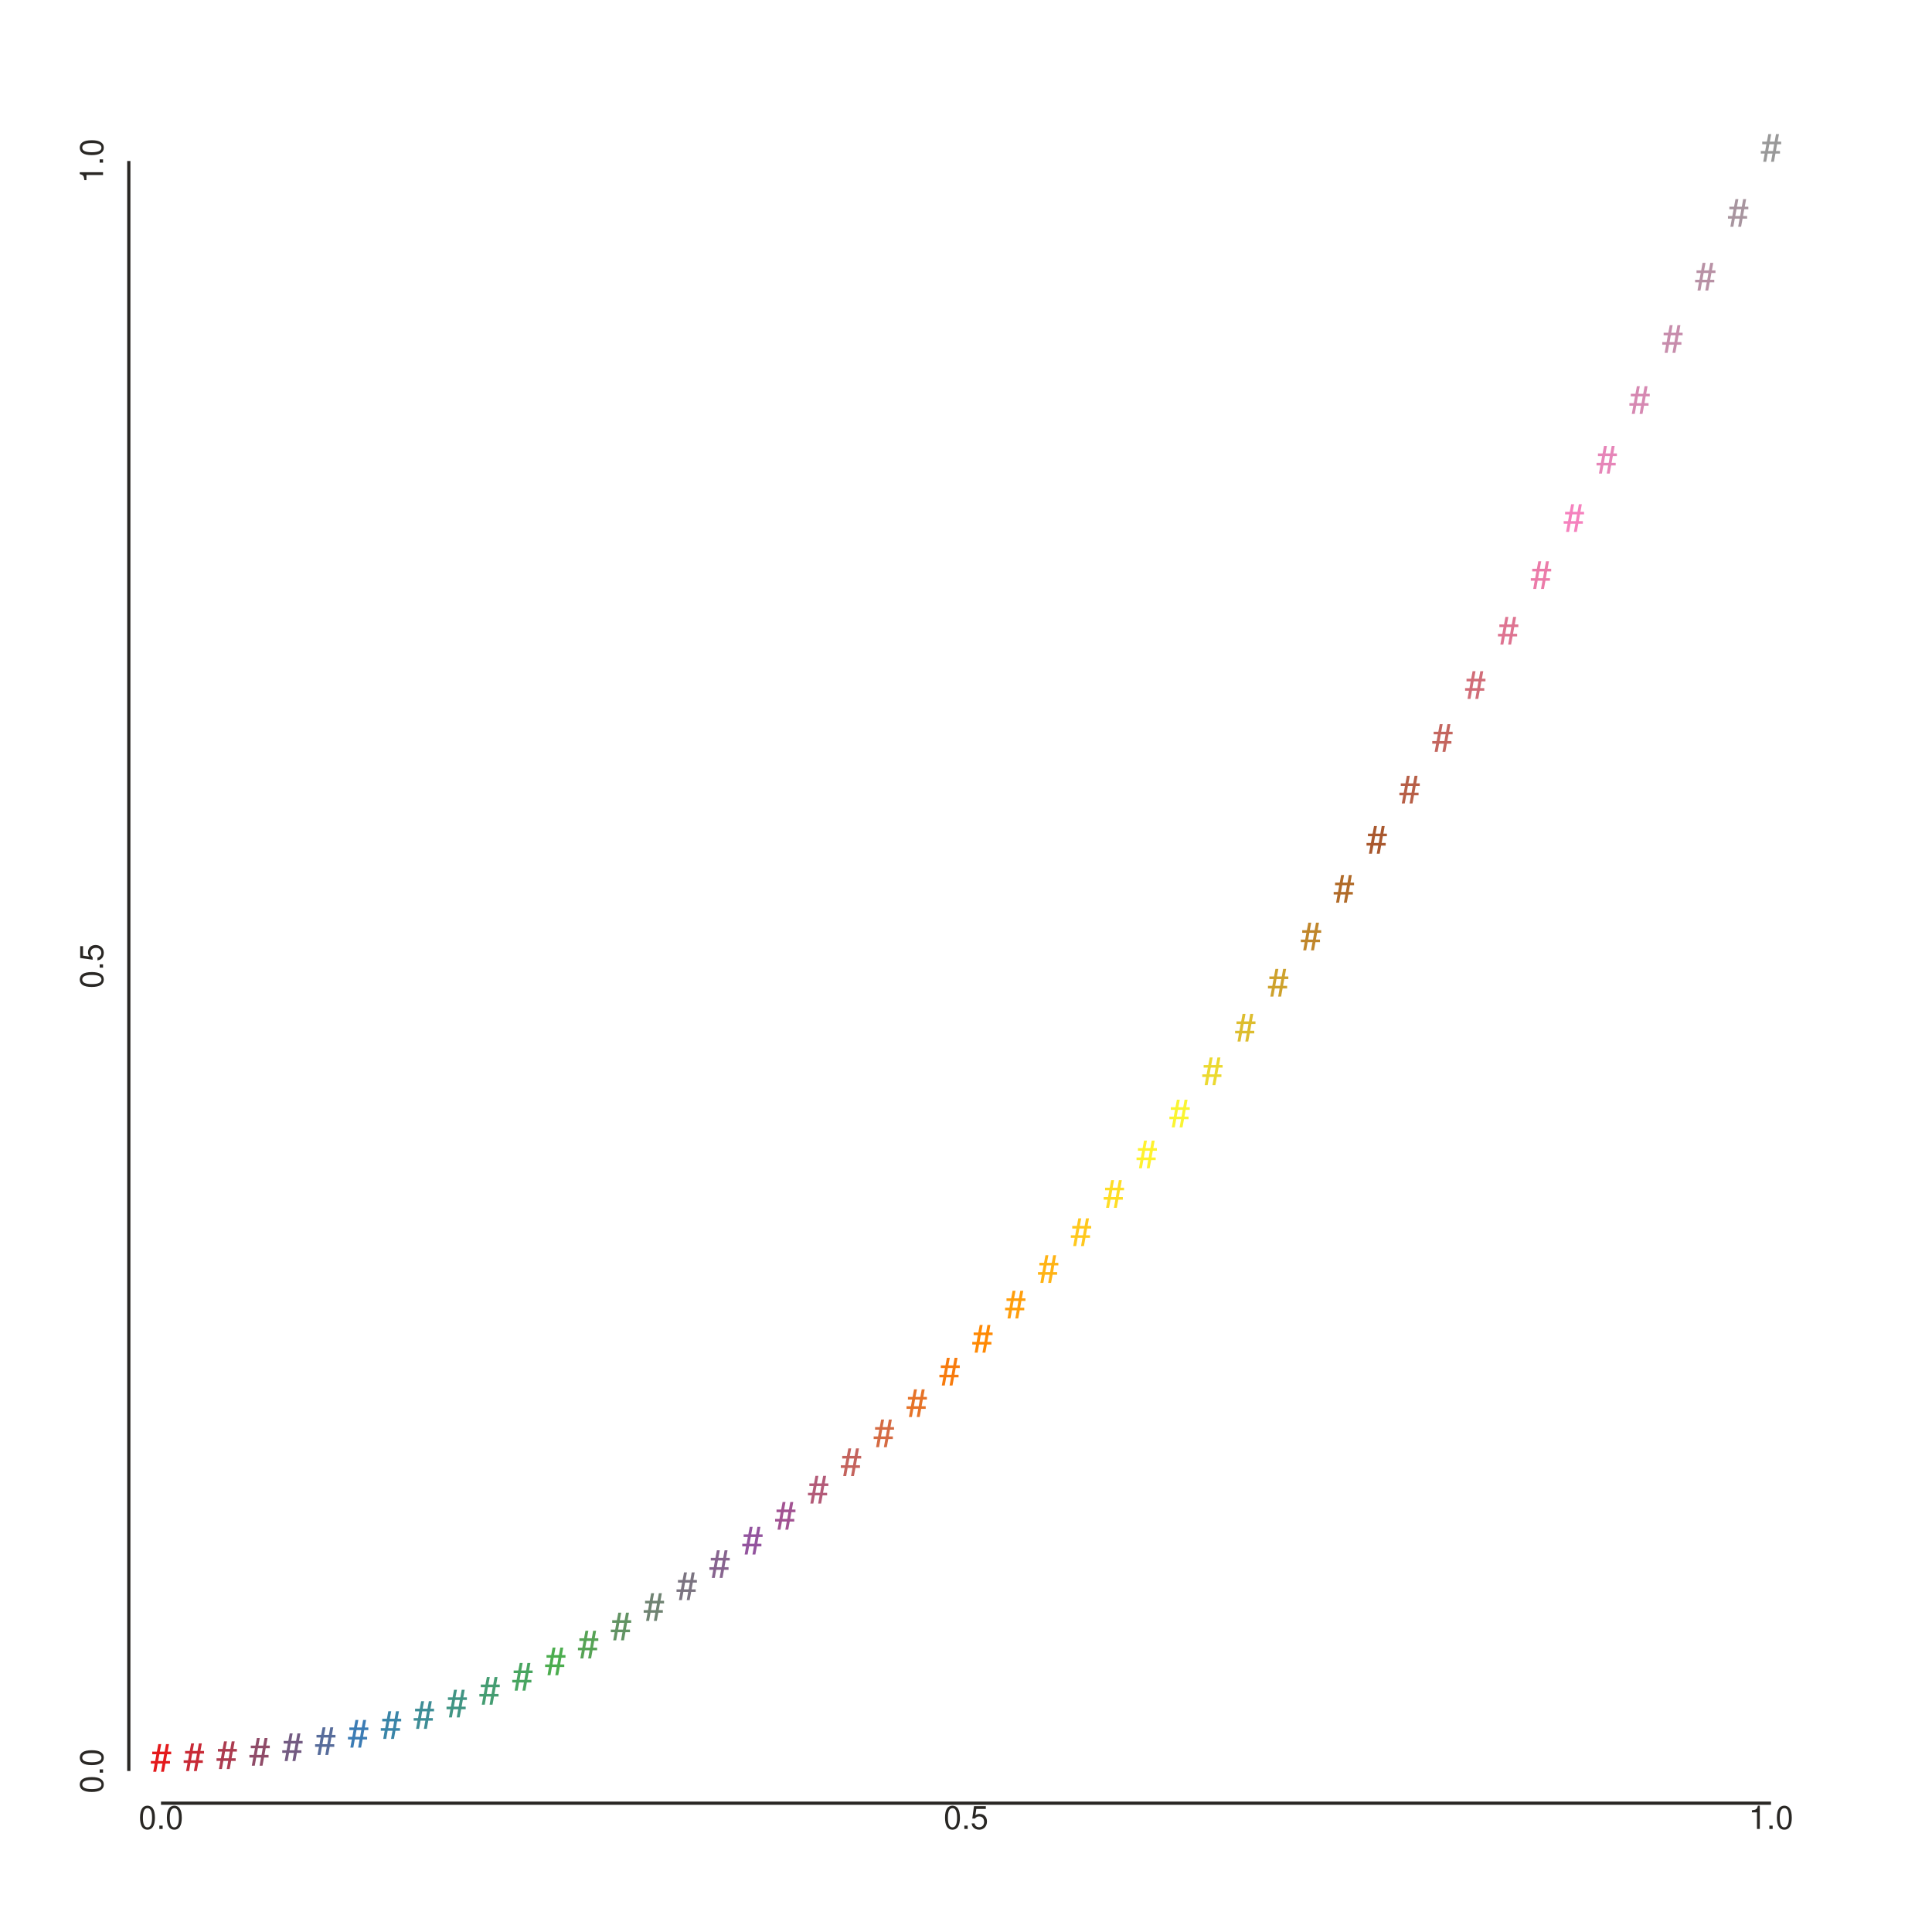
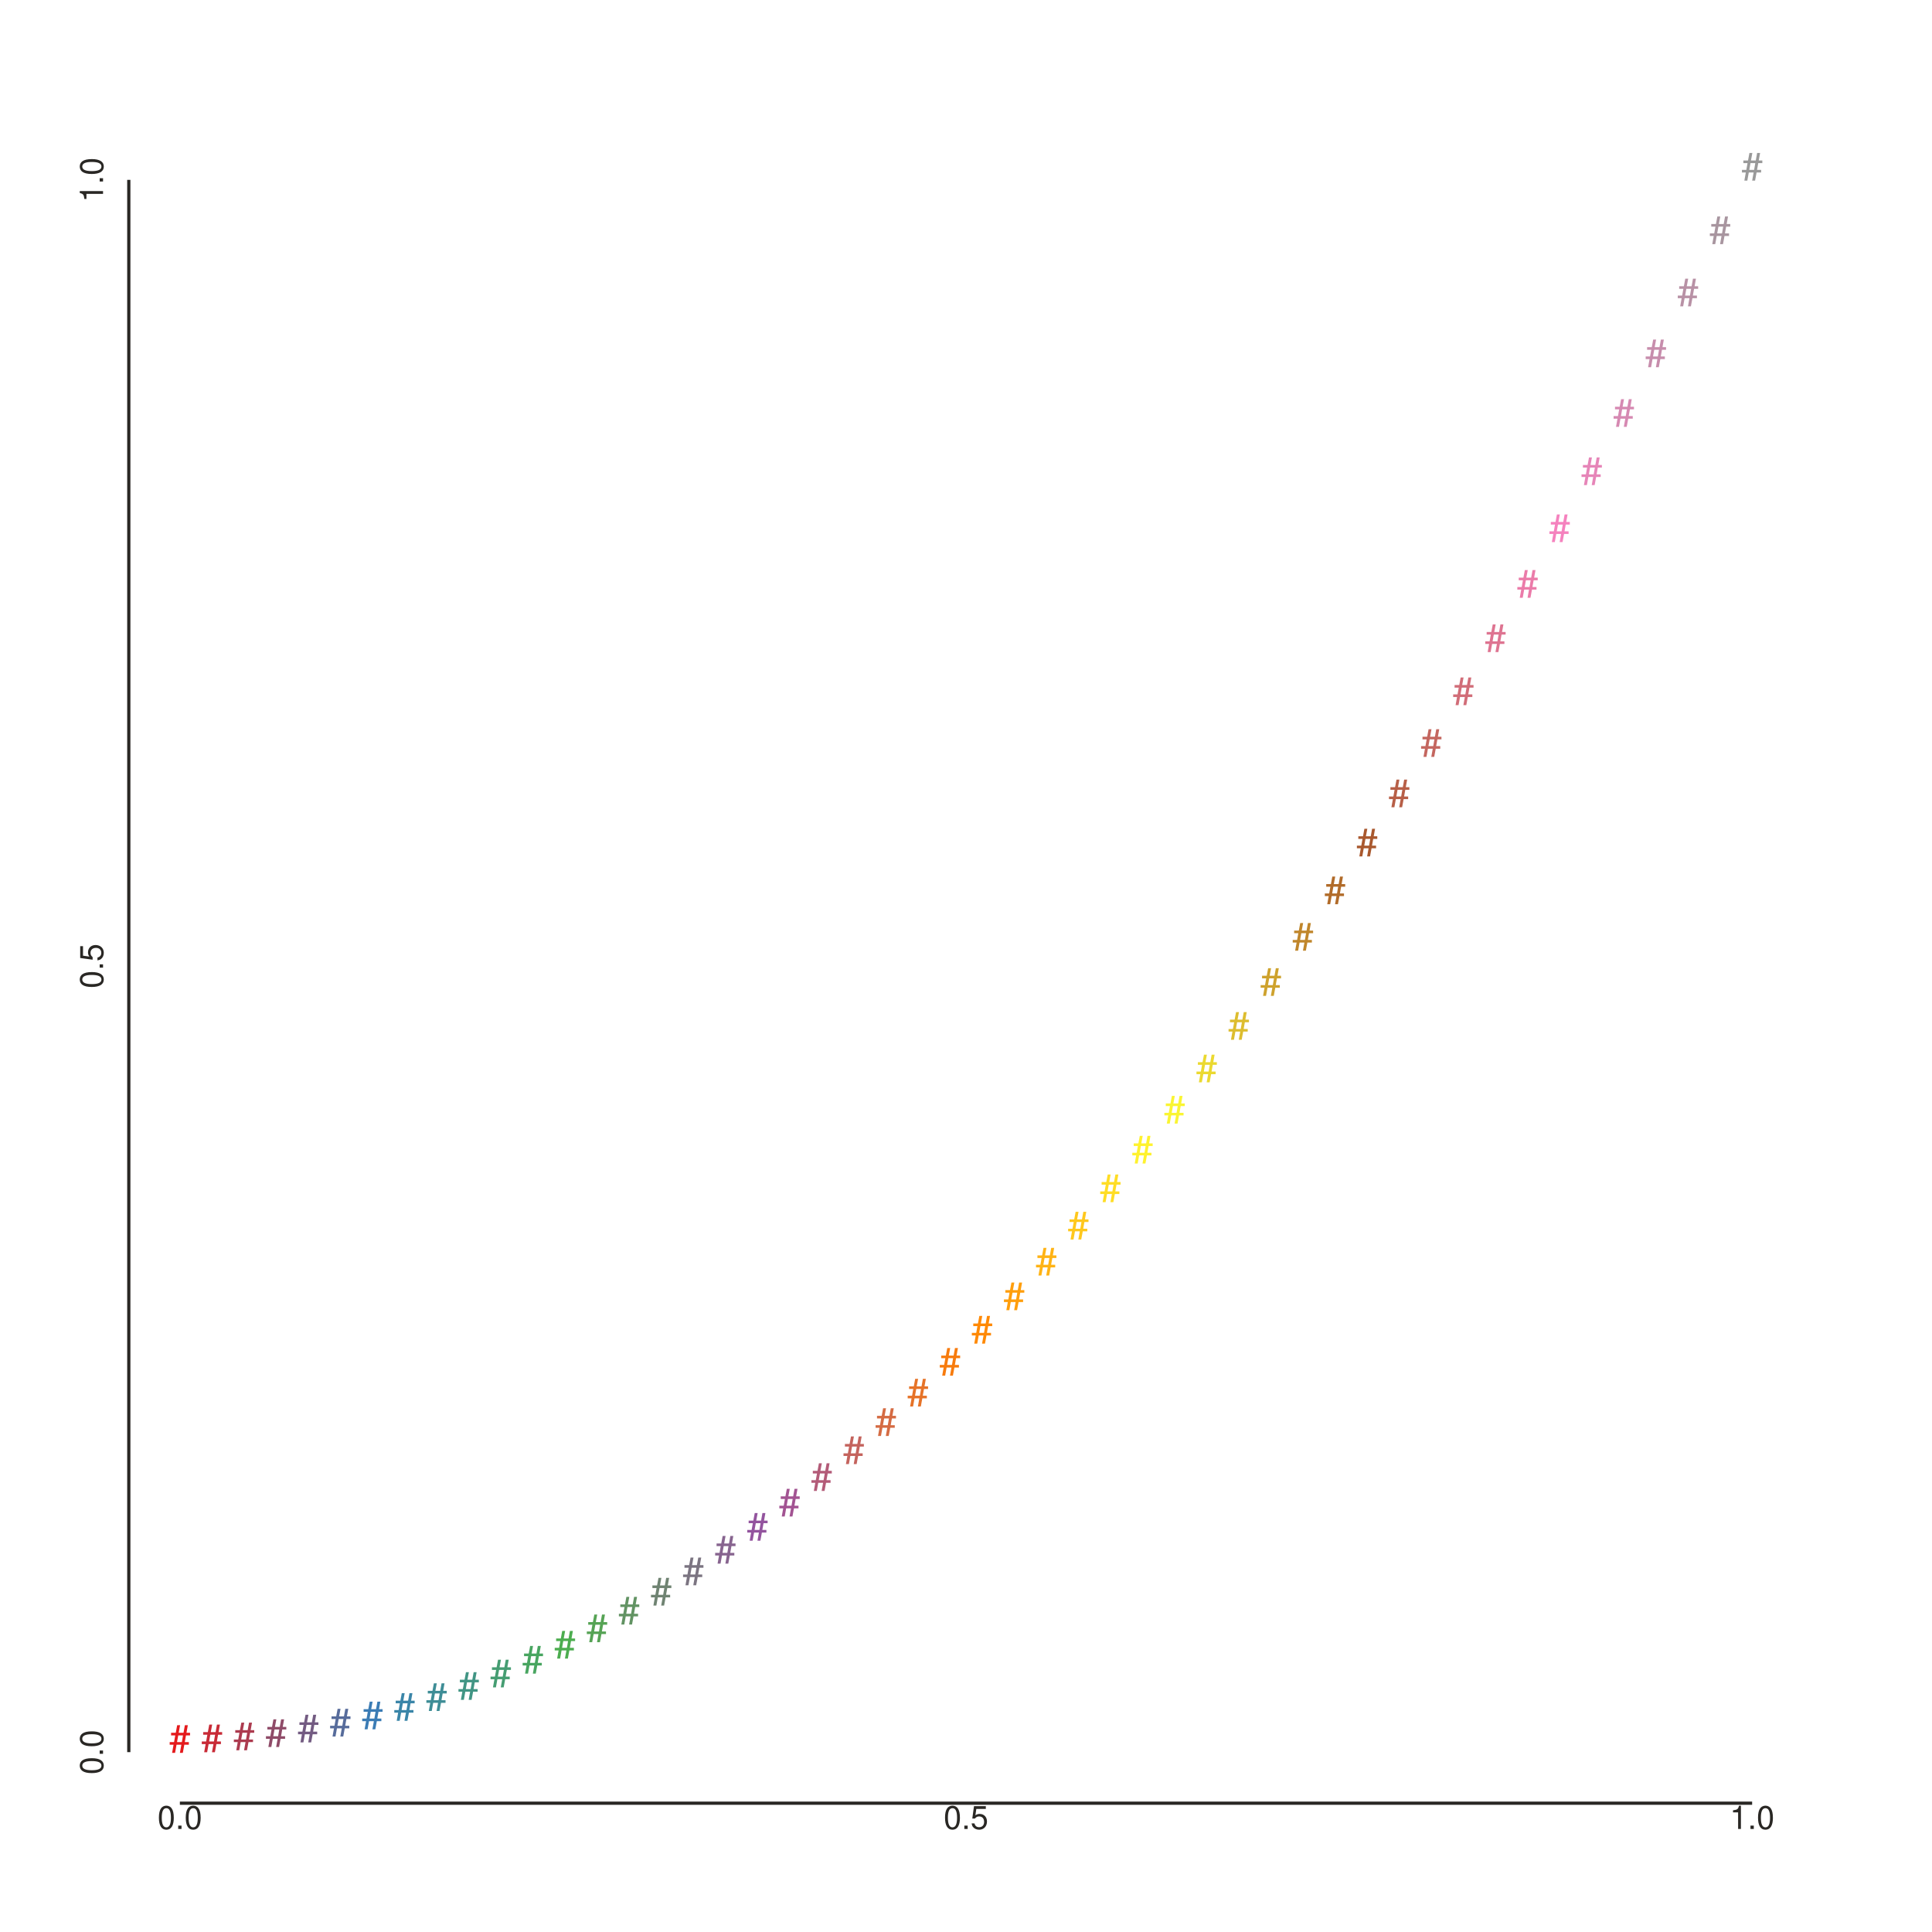
- <svg xmlns="http://www.w3.org/2000/svg" height="600px" id="tabd455ac98a04763b471b0d2935199b9" preserveAspectRatio="xMidYMid meet" style="background-color:transparent;fill:rgb(16.1%,15.3%,14.1%);fill-opacity:1.0;font-family:helvetica;font-size:12px;opacity:1.0;stroke:rgb(16.1%,15.3%,14.1%);stroke-opacity:1.0;stroke-width:1.0" viewBox="0 0 600 600" width="600px">
-   <g class="toyplot-axes-Cartesian" id="t6288ec9112af44cd83dfa3578084fcb0">
-     <clipPath id="t82081182e2594a1293f18e3dfbe7339d">
+ <svg xmlns="http://www.w3.org/2000/svg" height="600px" id="tccbabc47b2784441aa0946214b9c6d86" preserveAspectRatio="xMidYMid meet" style="background-color:transparent;fill:rgb(16.1%,15.3%,14.1%);fill-opacity:1.0;font-family:helvetica;font-size:12px;opacity:1.0;stroke:rgb(16.1%,15.3%,14.1%);stroke-opacity:1.0;stroke-width:1.0" viewBox="0 0 600 600" width="600px">
+   <g class="toyplot-axes-Cartesian" id="t8b8745c09b104dd3b5220090505bdfff">
+     <clipPath id="td6a21b402570457e9d88735702143c2d">
      <rect height="520.0" width="520.0" x="40.0" y="40.0" />
    </clipPath>
-     <g class="toyplot-coordinate-events" clip-path="url(#t82081182e2594a1293f18e3dfbe7339d)" style="cursor:crosshair">
+     <g class="toyplot-coordinate-events" clip-path="url(#td6a21b402570457e9d88735702143c2d)" style="cursor:crosshair">
      <rect height="520.0" style="pointer-events:all;visibility:hidden" width="520.0" x="40.0" y="40.0" />
-       <g class="toyplot-mark-Text" id="tc348fa56452843ee8a3f46d4ef833daf" style="alignment-baseline:middle;font-size:12px;font-weight:normal;stroke:none;text-anchor:middle">
+       <g class="toyplot-mark-Text" id="t8dfa6f91a43f46c992b390ac971b55fd" style="alignment-baseline:middle;font-size:12px;font-weight:normal;stroke:none;text-anchor:middle">
        <g class="toyplot-Series">
-           <text class="toyplot-Datum" style="alignment-baseline:middle;fill:rgb(89.4%,10.2%,11%);fill-opacity:1.0;font-size:12px;font-weight:normal;opacity:1.0;stroke:none;text-anchor:middle" transform="rotate(-0.0, 50.0, 550.0)" x="50.0" y="550.0">#</text>
-           <text class="toyplot-Datum" style="alignment-baseline:middle;fill:rgb(78.3%,16.6%,21%);fill-opacity:1.0;font-size:12px;font-weight:normal;opacity:1.0;stroke:none;text-anchor:middle" transform="rotate(-0.0, 60.20408, 549.7918)" x="60.204" y="549.792">#</text>
-           <text class="toyplot-Datum" style="alignment-baseline:middle;fill:rgb(67.3%,23%,31%);fill-opacity:1.0;font-size:12px;font-weight:normal;opacity:1.0;stroke:none;text-anchor:middle" transform="rotate(-0.0, 70.40816, 549.167)" x="70.408" y="549.167">#</text>
-           <text class="toyplot-Datum" style="alignment-baseline:middle;fill:rgb(56.2%,29.4%,40.9%);fill-opacity:1.0;font-size:12px;font-weight:normal;opacity:1.0;stroke:none;text-anchor:middle" transform="rotate(-0.0, 80.61224, 548.1258)" x="80.612" y="548.126">#</text>
-           <text class="toyplot-Datum" style="alignment-baseline:middle;fill:rgb(45.1%,35.8%,50.9%);fill-opacity:1.0;font-size:12px;font-weight:normal;opacity:1.0;stroke:none;text-anchor:middle" transform="rotate(-0.0, 90.81633, 546.6681)" x="90.816" y="546.668">#</text>
-           <text class="toyplot-Datum" style="alignment-baseline:middle;fill:rgb(34%,42.2%,60.9%);fill-opacity:1.0;font-size:12px;font-weight:normal;opacity:1.0;stroke:none;text-anchor:middle" transform="rotate(-0.0, 101.0204, 544.7938)" x="101.02" y="544.794">#</text>
-           <text class="toyplot-Datum" style="alignment-baseline:middle;fill:rgb(23%,48.6%,70.9%);fill-opacity:1.0;font-size:12px;font-weight:normal;opacity:1.0;stroke:none;text-anchor:middle" transform="rotate(-0.0, 111.2245, 542.5031)" x="111.224" y="542.503">#</text>
-           <text class="toyplot-Datum" style="alignment-baseline:middle;fill:rgb(22.8%,52.2%,66%);fill-opacity:1.0;font-size:12px;font-weight:normal;opacity:1.0;stroke:none;text-anchor:middle" transform="rotate(-0.0, 121.4286, 539.7959)" x="121.429" y="539.796">#</text>
-           <text class="toyplot-Datum" style="alignment-baseline:middle;fill:rgb(24.2%,55.3%,59%);fill-opacity:1.0;font-size:12px;font-weight:normal;opacity:1.0;stroke:none;text-anchor:middle" transform="rotate(-0.0, 131.6327, 536.6722)" x="131.633" y="536.672">#</text>
-           <text class="toyplot-Datum" style="alignment-baseline:middle;fill:rgb(25.6%,58.4%,51.9%);fill-opacity:1.0;font-size:12px;font-weight:normal;opacity:1.0;stroke:none;text-anchor:middle" transform="rotate(-0.0, 141.8367, 533.132)" x="141.837" y="533.132">#</text>
-           <text class="toyplot-Datum" style="alignment-baseline:middle;fill:rgb(27%,61.6%,44.9%);fill-opacity:1.0;font-size:12px;font-weight:normal;opacity:1.0;stroke:none;text-anchor:middle" transform="rotate(-0.0, 152.0408, 529.1753)" x="152.041" y="529.175">#</text>
-           <text class="toyplot-Datum" style="alignment-baseline:middle;fill:rgb(28.4%,64.7%,37.8%);fill-opacity:1.0;font-size:12px;font-weight:normal;opacity:1.0;stroke:none;text-anchor:middle" transform="rotate(-0.0, 162.2449, 524.8022)" x="162.245" y="524.802">#</text>
-           <text class="toyplot-Datum" style="alignment-baseline:middle;fill:rgb(29.8%,67.8%,30.8%);fill-opacity:1.0;font-size:12px;font-weight:normal;opacity:1.0;stroke:none;text-anchor:middle" transform="rotate(-0.0, 172.449, 520.0125)" x="172.449" y="520.012">#</text>
-           <text class="toyplot-Datum" style="alignment-baseline:middle;fill:rgb(33.8%,64%,33.3%);fill-opacity:1.0;font-size:12px;font-weight:normal;opacity:1.0;stroke:none;text-anchor:middle" transform="rotate(-0.0, 182.6531, 514.8063)" x="182.653" y="514.806">#</text>
-           <text class="toyplot-Datum" style="alignment-baseline:middle;fill:rgb(38.6%,57.8%,39%);fill-opacity:1.0;font-size:12px;font-weight:normal;opacity:1.0;stroke:none;text-anchor:middle" transform="rotate(-0.0, 192.8571, 509.1837)" x="192.857" y="509.184">#</text>
-           <text class="toyplot-Datum" style="alignment-baseline:middle;fill:rgb(43.4%,51.5%,44.7%);fill-opacity:1.0;font-size:12px;font-weight:normal;opacity:1.0;stroke:none;text-anchor:middle" transform="rotate(-0.0, 203.0612, 503.1445)" x="203.061" y="503.145">#</text>
-           <text class="toyplot-Datum" style="alignment-baseline:middle;fill:rgb(48.2%,45.3%,50.4%);fill-opacity:1.0;font-size:12px;font-weight:normal;opacity:1.0;stroke:none;text-anchor:middle" transform="rotate(-0.0, 213.2653, 496.6889)" x="213.265" y="496.689">#</text>
-           <text class="toyplot-Datum" style="alignment-baseline:middle;fill:rgb(53%,39.1%,56.1%);fill-opacity:1.0;font-size:12px;font-weight:normal;opacity:1.0;stroke:none;text-anchor:middle" transform="rotate(-0.0, 223.4694, 489.8167)" x="223.469" y="489.817">#</text>
-           <text class="toyplot-Datum" style="alignment-baseline:middle;fill:rgb(57.8%,32.9%,61.8%);fill-opacity:1.0;font-size:12px;font-weight:normal;opacity:1.0;stroke:none;text-anchor:middle" transform="rotate(-0.0, 233.6735, 482.5281)" x="233.673" y="482.528">#</text>
-           <text class="toyplot-Datum" style="alignment-baseline:middle;fill:rgb(63.7%,32.5%,57.4%);fill-opacity:1.0;font-size:12px;font-weight:normal;opacity:1.0;stroke:none;text-anchor:middle" transform="rotate(-0.0, 243.8776, 474.823)" x="243.878" y="474.823">#</text>
-           <text class="toyplot-Datum" style="alignment-baseline:middle;fill:rgb(70.3%,35.7%,47%);fill-opacity:1.0;font-size:12px;font-weight:normal;opacity:1.0;stroke:none;text-anchor:middle" transform="rotate(-0.0, 254.0816, 466.7014)" x="254.082" y="466.701">#</text>
-           <text class="toyplot-Datum" style="alignment-baseline:middle;fill:rgb(76.9%,38.8%,36.5%);fill-opacity:1.0;font-size:12px;font-weight:normal;opacity:1.0;stroke:none;text-anchor:middle" transform="rotate(-0.0, 264.2857, 458.1633)" x="264.286" y="458.163">#</text>
-           <text class="toyplot-Datum" style="alignment-baseline:middle;fill:rgb(83.5%,42%,26.1%);fill-opacity:1.0;font-size:12px;font-weight:normal;opacity:1.0;stroke:none;text-anchor:middle" transform="rotate(-0.0, 274.4898, 449.2087)" x="274.49" y="449.209">#</text>
-           <text class="toyplot-Datum" style="alignment-baseline:middle;fill:rgb(90.1%,45.1%,15.7%);fill-opacity:1.0;font-size:12px;font-weight:normal;opacity:1.0;stroke:none;text-anchor:middle" transform="rotate(-0.0, 284.6939, 439.8376)" x="284.694" y="439.838">#</text>
-           <text class="toyplot-Datum" style="alignment-baseline:middle;fill:rgb(96.7%,48.2%,5.22%);fill-opacity:1.0;font-size:12px;font-weight:normal;opacity:1.0;stroke:none;text-anchor:middle" transform="rotate(-0.0, 294.898, 430.05)" x="294.898" y="430.05">#</text>
-           <text class="toyplot-Datum" style="alignment-baseline:middle;fill:rgb(100%,53.9%,1.63%);fill-opacity:1.0;font-size:12px;font-weight:normal;opacity:1.0;stroke:none;text-anchor:middle" transform="rotate(-0.0, 305.102, 419.8459)" x="305.102" y="419.846">#</text>
-           <text class="toyplot-Datum" style="alignment-baseline:middle;fill:rgb(100%,62.1%,4.9%);fill-opacity:1.0;font-size:12px;font-weight:normal;opacity:1.0;stroke:none;text-anchor:middle" transform="rotate(-0.0, 315.3061, 409.2253)" x="315.306" y="409.225">#</text>
-           <text class="toyplot-Datum" style="alignment-baseline:middle;fill:rgb(100%,70.3%,8.16%);fill-opacity:1.0;font-size:12px;font-weight:normal;opacity:1.0;stroke:none;text-anchor:middle" transform="rotate(-0.0, 325.5102, 398.1883)" x="325.51" y="398.188">#</text>
-           <text class="toyplot-Datum" style="alignment-baseline:middle;fill:rgb(100%,78.5%,11.4%);fill-opacity:1.0;font-size:12px;font-weight:normal;opacity:1.0;stroke:none;text-anchor:middle" transform="rotate(-0.0, 335.7143, 386.7347)" x="335.714" y="386.735">#</text>
-           <text class="toyplot-Datum" style="alignment-baseline:middle;fill:rgb(100%,86.7%,14.7%);fill-opacity:1.0;font-size:12px;font-weight:normal;opacity:1.0;stroke:none;text-anchor:middle" transform="rotate(-0.0, 345.9184, 374.8646)" x="345.918" y="374.865">#</text>
-           <text class="toyplot-Datum" style="alignment-baseline:middle;fill:rgb(100%,94.9%,18%);fill-opacity:1.0;font-size:12px;font-weight:normal;opacity:1.0;stroke:none;text-anchor:middle" transform="rotate(-0.0, 356.1224, 362.5781)" x="356.122" y="362.578">#</text>
-           <text class="toyplot-Datum" style="alignment-baseline:middle;fill:rgb(97.9%,95.9%,19.7%);fill-opacity:1.0;font-size:12px;font-weight:normal;opacity:1.0;stroke:none;text-anchor:middle" transform="rotate(-0.0, 366.3265, 349.8751)" x="366.327" y="349.875">#</text>
-           <text class="toyplot-Datum" style="alignment-baseline:middle;fill:rgb(92.2%,85.1%,19%);fill-opacity:1.0;font-size:12px;font-weight:normal;opacity:1.0;stroke:none;text-anchor:middle" transform="rotate(-0.0, 376.5306, 336.7555)" x="376.531" y="336.756">#</text>
-           <text class="toyplot-Datum" style="alignment-baseline:middle;fill:rgb(86.5%,74.3%,18.3%);fill-opacity:1.0;font-size:12px;font-weight:normal;opacity:1.0;stroke:none;text-anchor:middle" transform="rotate(-0.0, 386.7347, 323.2195)" x="386.735" y="323.219">#</text>
-           <text class="toyplot-Datum" style="alignment-baseline:middle;fill:rgb(80.8%,63.5%,17.6%);fill-opacity:1.0;font-size:12px;font-weight:normal;opacity:1.0;stroke:none;text-anchor:middle" transform="rotate(-0.0, 396.9388, 309.267)" x="396.939" y="309.267">#</text>
-           <text class="toyplot-Datum" style="alignment-baseline:middle;fill:rgb(75.1%,52.7%,16.9%);fill-opacity:1.0;font-size:12px;font-weight:normal;opacity:1.0;stroke:none;text-anchor:middle" transform="rotate(-0.0, 407.1429, 294.898)" x="407.143" y="294.898">#</text>
-           <text class="toyplot-Datum" style="alignment-baseline:middle;fill:rgb(69.4%,41.8%,16.2%);fill-opacity:1.0;font-size:12px;font-weight:normal;opacity:1.0;stroke:none;text-anchor:middle" transform="rotate(-0.0, 417.3469, 280.1125)" x="417.347" y="280.112">#</text>
-           <text class="toyplot-Datum" style="alignment-baseline:middle;fill:rgb(66.4%,34.4%,18.1%);fill-opacity:1.0;font-size:12px;font-weight:normal;opacity:1.0;stroke:none;text-anchor:middle" transform="rotate(-0.0, 427.551, 264.9105)" x="427.551" y="264.91">#</text>
-           <text class="toyplot-Datum" style="alignment-baseline:middle;fill:rgb(71.6%,37.2%,27.8%);fill-opacity:1.0;font-size:12px;font-weight:normal;opacity:1.0;stroke:none;text-anchor:middle" transform="rotate(-0.0, 437.7551, 249.292)" x="437.755" y="249.292">#</text>
-           <text class="toyplot-Datum" style="alignment-baseline:middle;fill:rgb(76.8%,39.9%,37.4%);fill-opacity:1.0;font-size:12px;font-weight:normal;opacity:1.0;stroke:none;text-anchor:middle" transform="rotate(-0.0, 447.9592, 233.257)" x="447.959" y="233.257">#</text>
-           <text class="toyplot-Datum" style="alignment-baseline:middle;fill:rgb(82%,42.7%,47.1%);fill-opacity:1.0;font-size:12px;font-weight:normal;opacity:1.0;stroke:none;text-anchor:middle" transform="rotate(-0.0, 458.1633, 216.8055)" x="458.163" y="216.805">#</text>
-           <text class="toyplot-Datum" style="alignment-baseline:middle;fill:rgb(87.1%,45.4%,56.8%);fill-opacity:1.0;font-size:12px;font-weight:normal;opacity:1.0;stroke:none;text-anchor:middle" transform="rotate(-0.0, 468.3673, 199.9375)" x="468.367" y="199.938">#</text>
-           <text class="toyplot-Datum" style="alignment-baseline:middle;fill:rgb(92.3%,48.2%,66.4%);fill-opacity:1.0;font-size:12px;font-weight:normal;opacity:1.0;stroke:none;text-anchor:middle" transform="rotate(-0.0, 478.5714, 182.6531)" x="478.571" y="182.653">#</text>
-           <text class="toyplot-Datum" style="alignment-baseline:middle;fill:rgb(96.1%,50.8%,74.6%);fill-opacity:1.0;font-size:12px;font-weight:normal;opacity:1.0;stroke:none;text-anchor:middle" transform="rotate(-0.0, 488.7755, 164.9521)" x="488.776" y="164.952">#</text>
-           <text class="toyplot-Datum" style="alignment-baseline:middle;fill:rgb(90.1%,52.3%,72.2%);fill-opacity:1.0;font-size:12px;font-weight:normal;opacity:1.0;stroke:none;text-anchor:middle" transform="rotate(-0.0, 498.9796, 146.8347)" x="498.98" y="146.835">#</text>
-           <text class="toyplot-Datum" style="alignment-baseline:middle;fill:rgb(84.1%,53.9%,69.7%);fill-opacity:1.0;font-size:12px;font-weight:normal;opacity:1.0;stroke:none;text-anchor:middle" transform="rotate(-0.0, 509.1837, 128.3007)" x="509.184" y="128.301">#</text>
-           <text class="toyplot-Datum" style="alignment-baseline:middle;fill:rgb(78.1%,55.4%,67.3%);fill-opacity:1.0;font-size:12px;font-weight:normal;opacity:1.0;stroke:none;text-anchor:middle" transform="rotate(-0.0, 519.3878, 109.3503)" x="519.388" y="109.35">#</text>
-           <text class="toyplot-Datum" style="alignment-baseline:middle;fill:rgb(72%,56.9%,64.9%);fill-opacity:1.0;font-size:12px;font-weight:normal;opacity:1.0;stroke:none;text-anchor:middle" transform="rotate(-0.0, 529.5918, 89.98334)" x="529.592" y="89.983">#</text>
-           <text class="toyplot-Datum" style="alignment-baseline:middle;fill:rgb(66%,58.5%,62.4%);fill-opacity:1.0;font-size:12px;font-weight:normal;opacity:1.0;stroke:none;text-anchor:middle" transform="rotate(-0.0, 539.7959, 70.19992)" x="539.796" y="70.2">#</text>
-           <text class="toyplot-Datum" style="alignment-baseline:middle;fill:rgb(60%,60%,60%);fill-opacity:1.0;font-size:12px;font-weight:normal;opacity:1.0;stroke:none;text-anchor:middle" transform="rotate(-0.0, 550.0, 50.0)" x="550.0" y="50.0">#</text>
+           <text class="toyplot-Datum" style="alignment-baseline:middle;fill:rgb(89.4%,10.2%,11%);fill-opacity:1.0;font-size:12px;font-weight:normal;opacity:1.0;stroke:none;text-anchor:middle" transform="rotate(-0.0, 55.85938, 544.1406)" x="55.859" y="544.141">#</text>
+           <text class="toyplot-Datum" style="alignment-baseline:middle;fill:rgb(78.3%,16.6%,21%);fill-opacity:1.0;font-size:12px;font-weight:normal;opacity:1.0;stroke:none;text-anchor:middle" transform="rotate(-0.0, 65.8243, 543.9373)" x="65.824" y="543.937">#</text>
+           <text class="toyplot-Datum" style="alignment-baseline:middle;fill:rgb(67.3%,23%,31%);fill-opacity:1.0;font-size:12px;font-weight:normal;opacity:1.0;stroke:none;text-anchor:middle" transform="rotate(-0.0, 75.78922, 543.3272)" x="75.789" y="543.327">#</text>
+           <text class="toyplot-Datum" style="alignment-baseline:middle;fill:rgb(56.2%,29.4%,40.9%);fill-opacity:1.0;font-size:12px;font-weight:normal;opacity:1.0;stroke:none;text-anchor:middle" transform="rotate(-0.0, 85.75415, 542.3103)" x="85.754" y="542.31">#</text>
+           <text class="toyplot-Datum" style="alignment-baseline:middle;fill:rgb(45.1%,35.8%,50.9%);fill-opacity:1.0;font-size:12px;font-weight:normal;opacity:1.0;stroke:none;text-anchor:middle" transform="rotate(-0.0, 95.71907, 540.8868)" x="95.719" y="540.887">#</text>
+           <text class="toyplot-Datum" style="alignment-baseline:middle;fill:rgb(34%,42.2%,60.9%);fill-opacity:1.0;font-size:12px;font-weight:normal;opacity:1.0;stroke:none;text-anchor:middle" transform="rotate(-0.0, 105.684, 539.0565)" x="105.684" y="539.056">#</text>
+           <text class="toyplot-Datum" style="alignment-baseline:middle;fill:rgb(23%,48.6%,70.9%);fill-opacity:1.0;font-size:12px;font-weight:normal;opacity:1.0;stroke:none;text-anchor:middle" transform="rotate(-0.0, 115.6489, 536.8195)" x="115.649" y="536.819">#</text>
+           <text class="toyplot-Datum" style="alignment-baseline:middle;fill:rgb(22.8%,52.2%,66%);fill-opacity:1.0;font-size:12px;font-weight:normal;opacity:1.0;stroke:none;text-anchor:middle" transform="rotate(-0.0, 125.6138, 534.1757)" x="125.614" y="534.176">#</text>
+           <text class="toyplot-Datum" style="alignment-baseline:middle;fill:rgb(24.2%,55.3%,59%);fill-opacity:1.0;font-size:12px;font-weight:normal;opacity:1.0;stroke:none;text-anchor:middle" transform="rotate(-0.0, 135.5788, 531.1252)" x="135.579" y="531.125">#</text>
+           <text class="toyplot-Datum" style="alignment-baseline:middle;fill:rgb(25.6%,58.4%,51.9%);fill-opacity:1.0;font-size:12px;font-weight:normal;opacity:1.0;stroke:none;text-anchor:middle" transform="rotate(-0.0, 145.5437, 527.668)" x="145.544" y="527.668">#</text>
+           <text class="toyplot-Datum" style="alignment-baseline:middle;fill:rgb(27%,61.6%,44.9%);fill-opacity:1.0;font-size:12px;font-weight:normal;opacity:1.0;stroke:none;text-anchor:middle" transform="rotate(-0.0, 155.5086, 523.804)" x="155.509" y="523.804">#</text>
+           <text class="toyplot-Datum" style="alignment-baseline:middle;fill:rgb(28.4%,64.7%,37.8%);fill-opacity:1.0;font-size:12px;font-weight:normal;opacity:1.0;stroke:none;text-anchor:middle" transform="rotate(-0.0, 165.4735, 519.5334)" x="165.474" y="519.533">#</text>
+           <text class="toyplot-Datum" style="alignment-baseline:middle;fill:rgb(29.8%,67.8%,30.8%);fill-opacity:1.0;font-size:12px;font-weight:normal;opacity:1.0;stroke:none;text-anchor:middle" transform="rotate(-0.0, 175.4385, 514.856)" x="175.438" y="514.856">#</text>
+           <text class="toyplot-Datum" style="alignment-baseline:middle;fill:rgb(33.8%,64%,33.3%);fill-opacity:1.0;font-size:12px;font-weight:normal;opacity:1.0;stroke:none;text-anchor:middle" transform="rotate(-0.0, 185.4034, 509.7718)" x="185.403" y="509.772">#</text>
+           <text class="toyplot-Datum" style="alignment-baseline:middle;fill:rgb(38.6%,57.8%,39%);fill-opacity:1.0;font-size:12px;font-weight:normal;opacity:1.0;stroke:none;text-anchor:middle" transform="rotate(-0.0, 195.3683, 504.2809)" x="195.368" y="504.281">#</text>
+           <text class="toyplot-Datum" style="alignment-baseline:middle;fill:rgb(43.4%,51.5%,44.7%);fill-opacity:1.0;font-size:12px;font-weight:normal;opacity:1.0;stroke:none;text-anchor:middle" transform="rotate(-0.0, 205.3332, 498.3833)" x="205.333" y="498.383">#</text>
+           <text class="toyplot-Datum" style="alignment-baseline:middle;fill:rgb(48.2%,45.3%,50.4%);fill-opacity:1.0;font-size:12px;font-weight:normal;opacity:1.0;stroke:none;text-anchor:middle" transform="rotate(-0.0, 215.2982, 492.079)" x="215.298" y="492.079">#</text>
+           <text class="toyplot-Datum" style="alignment-baseline:middle;fill:rgb(53%,39.1%,56.1%);fill-opacity:1.0;font-size:12px;font-weight:normal;opacity:1.0;stroke:none;text-anchor:middle" transform="rotate(-0.0, 225.2631, 485.3679)" x="225.263" y="485.368">#</text>
+           <text class="toyplot-Datum" style="alignment-baseline:middle;fill:rgb(57.8%,32.9%,61.8%);fill-opacity:1.0;font-size:12px;font-weight:normal;opacity:1.0;stroke:none;text-anchor:middle" transform="rotate(-0.0, 235.228, 478.2501)" x="235.228" y="478.25">#</text>
+           <text class="toyplot-Datum" style="alignment-baseline:middle;fill:rgb(63.7%,32.5%,57.4%);fill-opacity:1.0;font-size:12px;font-weight:normal;opacity:1.0;stroke:none;text-anchor:middle" transform="rotate(-0.0, 245.1929, 470.7256)" x="245.193" y="470.726">#</text>
+           <text class="toyplot-Datum" style="alignment-baseline:middle;fill:rgb(70.3%,35.7%,47%);fill-opacity:1.0;font-size:12px;font-weight:normal;opacity:1.0;stroke:none;text-anchor:middle" transform="rotate(-0.0, 255.1578, 462.7943)" x="255.158" y="462.794">#</text>
+           <text class="toyplot-Datum" style="alignment-baseline:middle;fill:rgb(76.9%,38.8%,36.5%);fill-opacity:1.0;font-size:12px;font-weight:normal;opacity:1.0;stroke:none;text-anchor:middle" transform="rotate(-0.0, 265.1228, 454.4563)" x="265.123" y="454.456">#</text>
+           <text class="toyplot-Datum" style="alignment-baseline:middle;fill:rgb(83.5%,42%,26.1%);fill-opacity:1.0;font-size:12px;font-weight:normal;opacity:1.0;stroke:none;text-anchor:middle" transform="rotate(-0.0, 275.0877, 445.7116)" x="275.088" y="445.712">#</text>
+           <text class="toyplot-Datum" style="alignment-baseline:middle;fill:rgb(90.1%,45.1%,15.7%);fill-opacity:1.0;font-size:12px;font-weight:normal;opacity:1.0;stroke:none;text-anchor:middle" transform="rotate(-0.0, 285.0526, 436.5601)" x="285.053" y="436.56">#</text>
+           <text class="toyplot-Datum" style="alignment-baseline:middle;fill:rgb(96.7%,48.2%,5.22%);fill-opacity:1.0;font-size:12px;font-weight:normal;opacity:1.0;stroke:none;text-anchor:middle" transform="rotate(-0.0, 295.0175, 427.0019)" x="295.018" y="427.002">#</text>
+           <text class="toyplot-Datum" style="alignment-baseline:middle;fill:rgb(100%,53.9%,1.63%);fill-opacity:1.0;font-size:12px;font-weight:normal;opacity:1.0;stroke:none;text-anchor:middle" transform="rotate(-0.0, 304.9825, 417.037)" x="304.982" y="417.037">#</text>
+           <text class="toyplot-Datum" style="alignment-baseline:middle;fill:rgb(100%,62.1%,4.9%);fill-opacity:1.0;font-size:12px;font-weight:normal;opacity:1.0;stroke:none;text-anchor:middle" transform="rotate(-0.0, 314.9474, 406.6654)" x="314.947" y="406.665">#</text>
+           <text class="toyplot-Datum" style="alignment-baseline:middle;fill:rgb(100%,70.3%,8.16%);fill-opacity:1.0;font-size:12px;font-weight:normal;opacity:1.0;stroke:none;text-anchor:middle" transform="rotate(-0.0, 324.9123, 395.887)" x="324.912" y="395.887">#</text>
+           <text class="toyplot-Datum" style="alignment-baseline:middle;fill:rgb(100%,78.5%,11.4%);fill-opacity:1.0;font-size:12px;font-weight:normal;opacity:1.0;stroke:none;text-anchor:middle" transform="rotate(-0.0, 334.8772, 384.7018)" x="334.877" y="384.702">#</text>
+           <text class="toyplot-Datum" style="alignment-baseline:middle;fill:rgb(100%,86.7%,14.7%);fill-opacity:1.0;font-size:12px;font-weight:normal;opacity:1.0;stroke:none;text-anchor:middle" transform="rotate(-0.0, 344.8422, 373.11)" x="344.842" y="373.11">#</text>
+           <text class="toyplot-Datum" style="alignment-baseline:middle;fill:rgb(100%,94.9%,18%);fill-opacity:1.0;font-size:12px;font-weight:normal;opacity:1.0;stroke:none;text-anchor:middle" transform="rotate(-0.0, 354.8071, 361.1114)" x="354.807" y="361.111">#</text>
+           <text class="toyplot-Datum" style="alignment-baseline:middle;fill:rgb(97.9%,95.9%,19.7%);fill-opacity:1.0;font-size:12px;font-weight:normal;opacity:1.0;stroke:none;text-anchor:middle" transform="rotate(-0.0, 364.772, 348.7061)" x="364.772" y="348.706">#</text>
+           <text class="toyplot-Datum" style="alignment-baseline:middle;fill:rgb(92.2%,85.1%,19%);fill-opacity:1.0;font-size:12px;font-weight:normal;opacity:1.0;stroke:none;text-anchor:middle" transform="rotate(-0.0, 374.7369, 335.8941)" x="374.737" y="335.894">#</text>
+           <text class="toyplot-Datum" style="alignment-baseline:middle;fill:rgb(86.5%,74.3%,18.3%);fill-opacity:1.0;font-size:12px;font-weight:normal;opacity:1.0;stroke:none;text-anchor:middle" transform="rotate(-0.0, 384.7018, 322.6753)" x="384.702" y="322.675">#</text>
+           <text class="toyplot-Datum" style="alignment-baseline:middle;fill:rgb(80.8%,63.5%,17.6%);fill-opacity:1.0;font-size:12px;font-weight:normal;opacity:1.0;stroke:none;text-anchor:middle" transform="rotate(-0.0, 394.6668, 309.0498)" x="394.667" y="309.05">#</text>
+           <text class="toyplot-Datum" style="alignment-baseline:middle;fill:rgb(75.1%,52.7%,16.9%);fill-opacity:1.0;font-size:12px;font-weight:normal;opacity:1.0;stroke:none;text-anchor:middle" transform="rotate(-0.0, 404.6317, 295.0175)" x="404.632" y="295.018">#</text>
+           <text class="toyplot-Datum" style="alignment-baseline:middle;fill:rgb(69.4%,41.8%,16.2%);fill-opacity:1.0;font-size:12px;font-weight:normal;opacity:1.0;stroke:none;text-anchor:middle" transform="rotate(-0.0, 414.5966, 280.5786)" x="414.597" y="280.579">#</text>
+           <text class="toyplot-Datum" style="alignment-baseline:middle;fill:rgb(66.4%,34.4%,18.1%);fill-opacity:1.0;font-size:12px;font-weight:normal;opacity:1.0;stroke:none;text-anchor:middle" transform="rotate(-0.0, 424.5615, 265.7329)" x="424.562" y="265.733">#</text>
+           <text class="toyplot-Datum" style="alignment-baseline:middle;fill:rgb(71.6%,37.2%,27.8%);fill-opacity:1.0;font-size:12px;font-weight:normal;opacity:1.0;stroke:none;text-anchor:middle" transform="rotate(-0.0, 434.5265, 250.4804)" x="434.526" y="250.48">#</text>
+           <text class="toyplot-Datum" style="alignment-baseline:middle;fill:rgb(76.8%,39.9%,37.4%);fill-opacity:1.0;font-size:12px;font-weight:normal;opacity:1.0;stroke:none;text-anchor:middle" transform="rotate(-0.0, 444.4914, 234.8213)" x="444.491" y="234.821">#</text>
+           <text class="toyplot-Datum" style="alignment-baseline:middle;fill:rgb(82%,42.7%,47.1%);fill-opacity:1.0;font-size:12px;font-weight:normal;opacity:1.0;stroke:none;text-anchor:middle" transform="rotate(-0.0, 454.4563, 218.7554)" x="454.456" y="218.755">#</text>
+           <text class="toyplot-Datum" style="alignment-baseline:middle;fill:rgb(87.1%,45.4%,56.8%);fill-opacity:1.0;font-size:12px;font-weight:normal;opacity:1.0;stroke:none;text-anchor:middle" transform="rotate(-0.0, 464.4212, 202.2827)" x="464.421" y="202.283">#</text>
+           <text class="toyplot-Datum" style="alignment-baseline:middle;fill:rgb(92.3%,48.2%,66.4%);fill-opacity:1.0;font-size:12px;font-weight:normal;opacity:1.0;stroke:none;text-anchor:middle" transform="rotate(-0.0, 474.3862, 185.4034)" x="474.386" y="185.403">#</text>
+           <text class="toyplot-Datum" style="alignment-baseline:middle;fill:rgb(96.1%,50.8%,74.6%);fill-opacity:1.0;font-size:12px;font-weight:normal;opacity:1.0;stroke:none;text-anchor:middle" transform="rotate(-0.0, 484.3511, 168.1173)" x="484.351" y="168.117">#</text>
+           <text class="toyplot-Datum" style="alignment-baseline:middle;fill:rgb(90.1%,52.3%,72.2%);fill-opacity:1.0;font-size:12px;font-weight:normal;opacity:1.0;stroke:none;text-anchor:middle" transform="rotate(-0.0, 494.316, 150.4245)" x="494.316" y="150.424">#</text>
+           <text class="toyplot-Datum" style="alignment-baseline:middle;fill:rgb(84.1%,53.9%,69.7%);fill-opacity:1.0;font-size:12px;font-weight:normal;opacity:1.0;stroke:none;text-anchor:middle" transform="rotate(-0.0, 504.2809, 132.3249)" x="504.281" y="132.325">#</text>
+           <text class="toyplot-Datum" style="alignment-baseline:middle;fill:rgb(78.1%,55.4%,67.3%);fill-opacity:1.0;font-size:12px;font-weight:normal;opacity:1.0;stroke:none;text-anchor:middle" transform="rotate(-0.0, 514.2459, 113.8186)" x="514.246" y="113.819">#</text>
+           <text class="toyplot-Datum" style="alignment-baseline:middle;fill:rgb(72%,56.9%,64.9%);fill-opacity:1.0;font-size:12px;font-weight:normal;opacity:1.0;stroke:none;text-anchor:middle" transform="rotate(-0.0, 524.2108, 94.90561)" x="524.211" y="94.906">#</text>
+           <text class="toyplot-Datum" style="alignment-baseline:middle;fill:rgb(66%,58.5%,62.4%);fill-opacity:1.0;font-size:12px;font-weight:normal;opacity:1.0;stroke:none;text-anchor:middle" transform="rotate(-0.0, 534.1757, 75.58586)" x="534.176" y="75.586">#</text>
+           <text class="toyplot-Datum" style="alignment-baseline:middle;fill:rgb(60%,60%,60%);fill-opacity:1.0;font-size:12px;font-weight:normal;opacity:1.0;stroke:none;text-anchor:middle" transform="rotate(-0.0, 544.1406, 55.85938)" x="544.141" y="55.859">#</text>
        </g>
      </g>
    </g>
    <g class="toyplot-coordinates" style="visibility:hidden">
      <rect height="14.0" style="fill:rgb(100%,100%,100%);fill-opacity:1.0;opacity:0.75;stroke:none" width="90.0" x="450.0" y="60.0" />
      <text style="alignment-baseline:middle;font-size:10px;font-weight:normal;stroke:none;text-anchor:middle" x="495.0" y="67.0" />
    </g>
-     <g class="toyplot-axes-Axis" id="tb7a940981df24ba4925d3980bb410e4a" transform="translate(50.0,560.0) rotate(0.0)">
-       <line style="" x1="0" x2="500.0" y1="0" y2="0" />
+     <g class="toyplot-axes-Axis" id="tbfd55cb116034f4687ebcc5edf315025" transform="translate(50.0,560.0) rotate(0.0)">
+       <line style="" x1="5.859" x2="494.141" y1="0" y2="0" />
      <g>
-         <text style="alignment-baseline:middle;baseline-shift:-80%;font-size:10px;font-weight:normal;stroke:none;text-anchor:middle" transform="translate(0.0,0) rotate(0)" x="0" y="0">0.0</text>
+         <text style="alignment-baseline:middle;baseline-shift:-80%;font-size:10px;font-weight:normal;stroke:none;text-anchor:middle" transform="translate(5.859375,0) rotate(0)" x="0" y="0">0.0</text>
        <text style="alignment-baseline:middle;baseline-shift:-80%;font-size:10px;font-weight:normal;stroke:none;text-anchor:middle" transform="translate(250.0,0) rotate(0)" x="0" y="0">0.5</text>
-         <text style="alignment-baseline:middle;baseline-shift:-80%;font-size:10px;font-weight:normal;stroke:none;text-anchor:middle" transform="translate(500.0,0) rotate(0)" x="0" y="0">1.0</text>
+         <text style="alignment-baseline:middle;baseline-shift:-80%;font-size:10px;font-weight:normal;stroke:none;text-anchor:middle" transform="translate(494.1406,0) rotate(0)" x="0" y="0">1.0</text>
      </g>
    </g>
-     <g class="toyplot-axes-Axis" id="ted93387c499d434b9f33c36b904a98eb" transform="translate(40.0,550.0) rotate(-90.0)">
-       <line style="" x1="0" x2="500.0" y1="0" y2="0" />
+     <g class="toyplot-axes-Axis" id="t8616abe2056243f7bfb5040f8fb73ee6" transform="translate(40.0,550.0) rotate(-90.0)">
+       <line style="" x1="5.859" x2="494.141" y1="0" y2="0" />
      <g>
-         <text style="alignment-baseline:middle;baseline-shift:80%;font-size:10px;font-weight:normal;stroke:none;text-anchor:middle" transform="translate(0.0,0) rotate(0)" x="0" y="0">0.0</text>
+         <text style="alignment-baseline:middle;baseline-shift:80%;font-size:10px;font-weight:normal;stroke:none;text-anchor:middle" transform="translate(5.859375,0) rotate(0)" x="0" y="0">0.0</text>
        <text style="alignment-baseline:middle;baseline-shift:80%;font-size:10px;font-weight:normal;stroke:none;text-anchor:middle" transform="translate(250.0,0) rotate(0)" x="0" y="0">0.5</text>
-         <text style="alignment-baseline:middle;baseline-shift:80%;font-size:10px;font-weight:normal;stroke:none;text-anchor:middle" transform="translate(500.0,0) rotate(0)" x="0" y="0">1.0</text>
+         <text style="alignment-baseline:middle;baseline-shift:80%;font-size:10px;font-weight:normal;stroke:none;text-anchor:middle" transform="translate(494.1406,0) rotate(0)" x="0" y="0">1.0</text>
      </g>
    </g>
  </g>
</svg>
